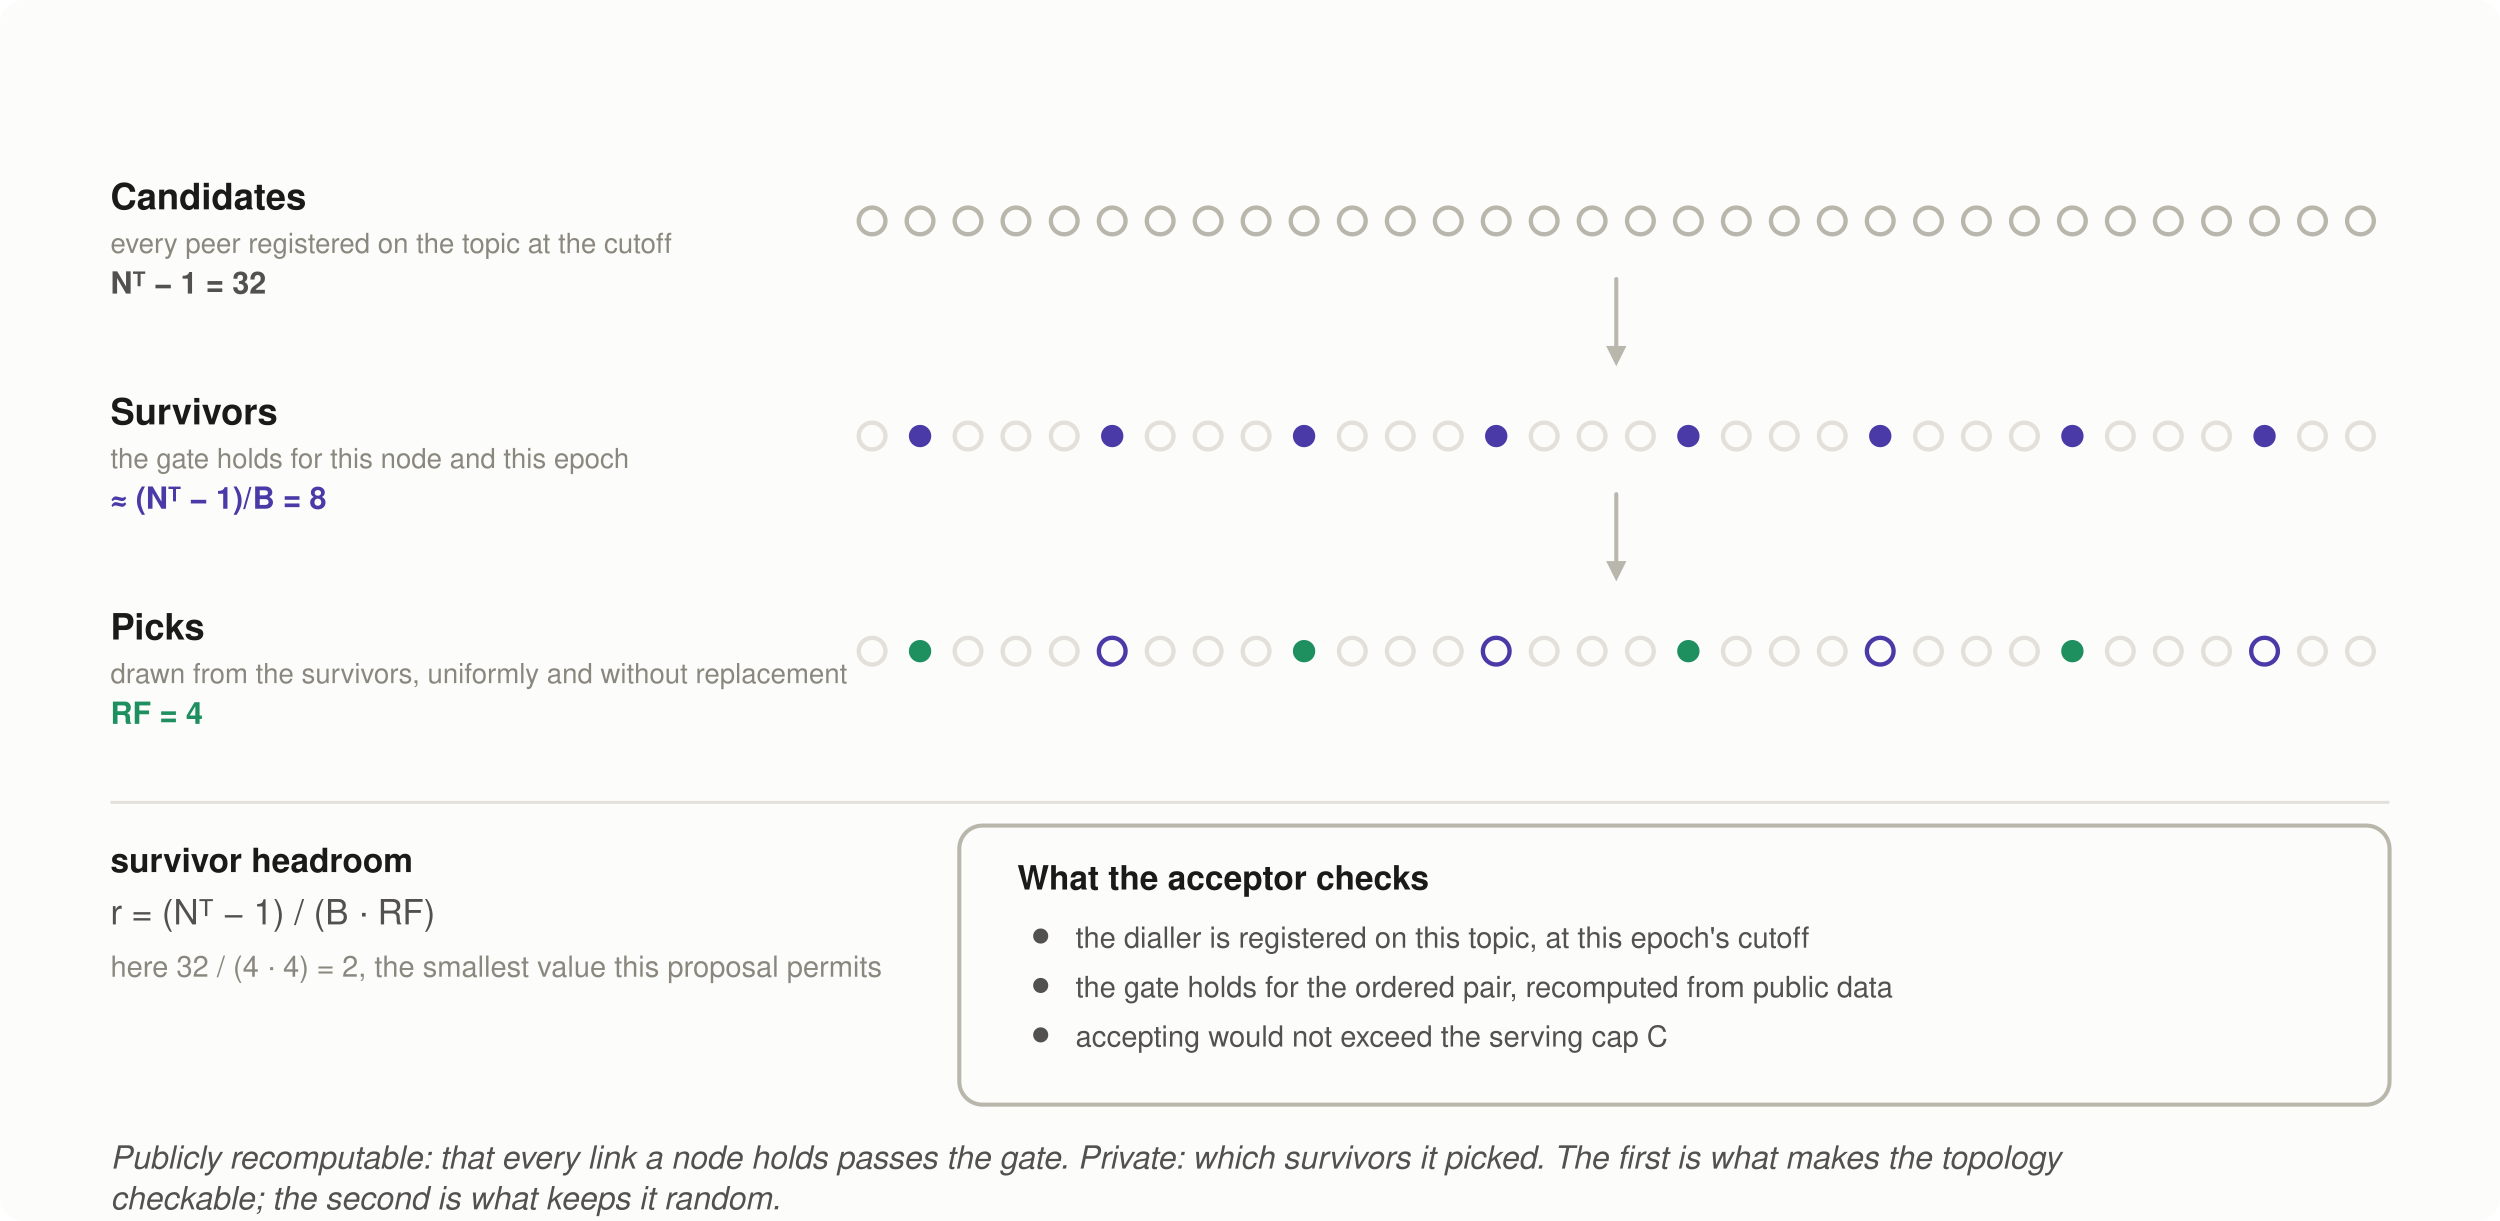
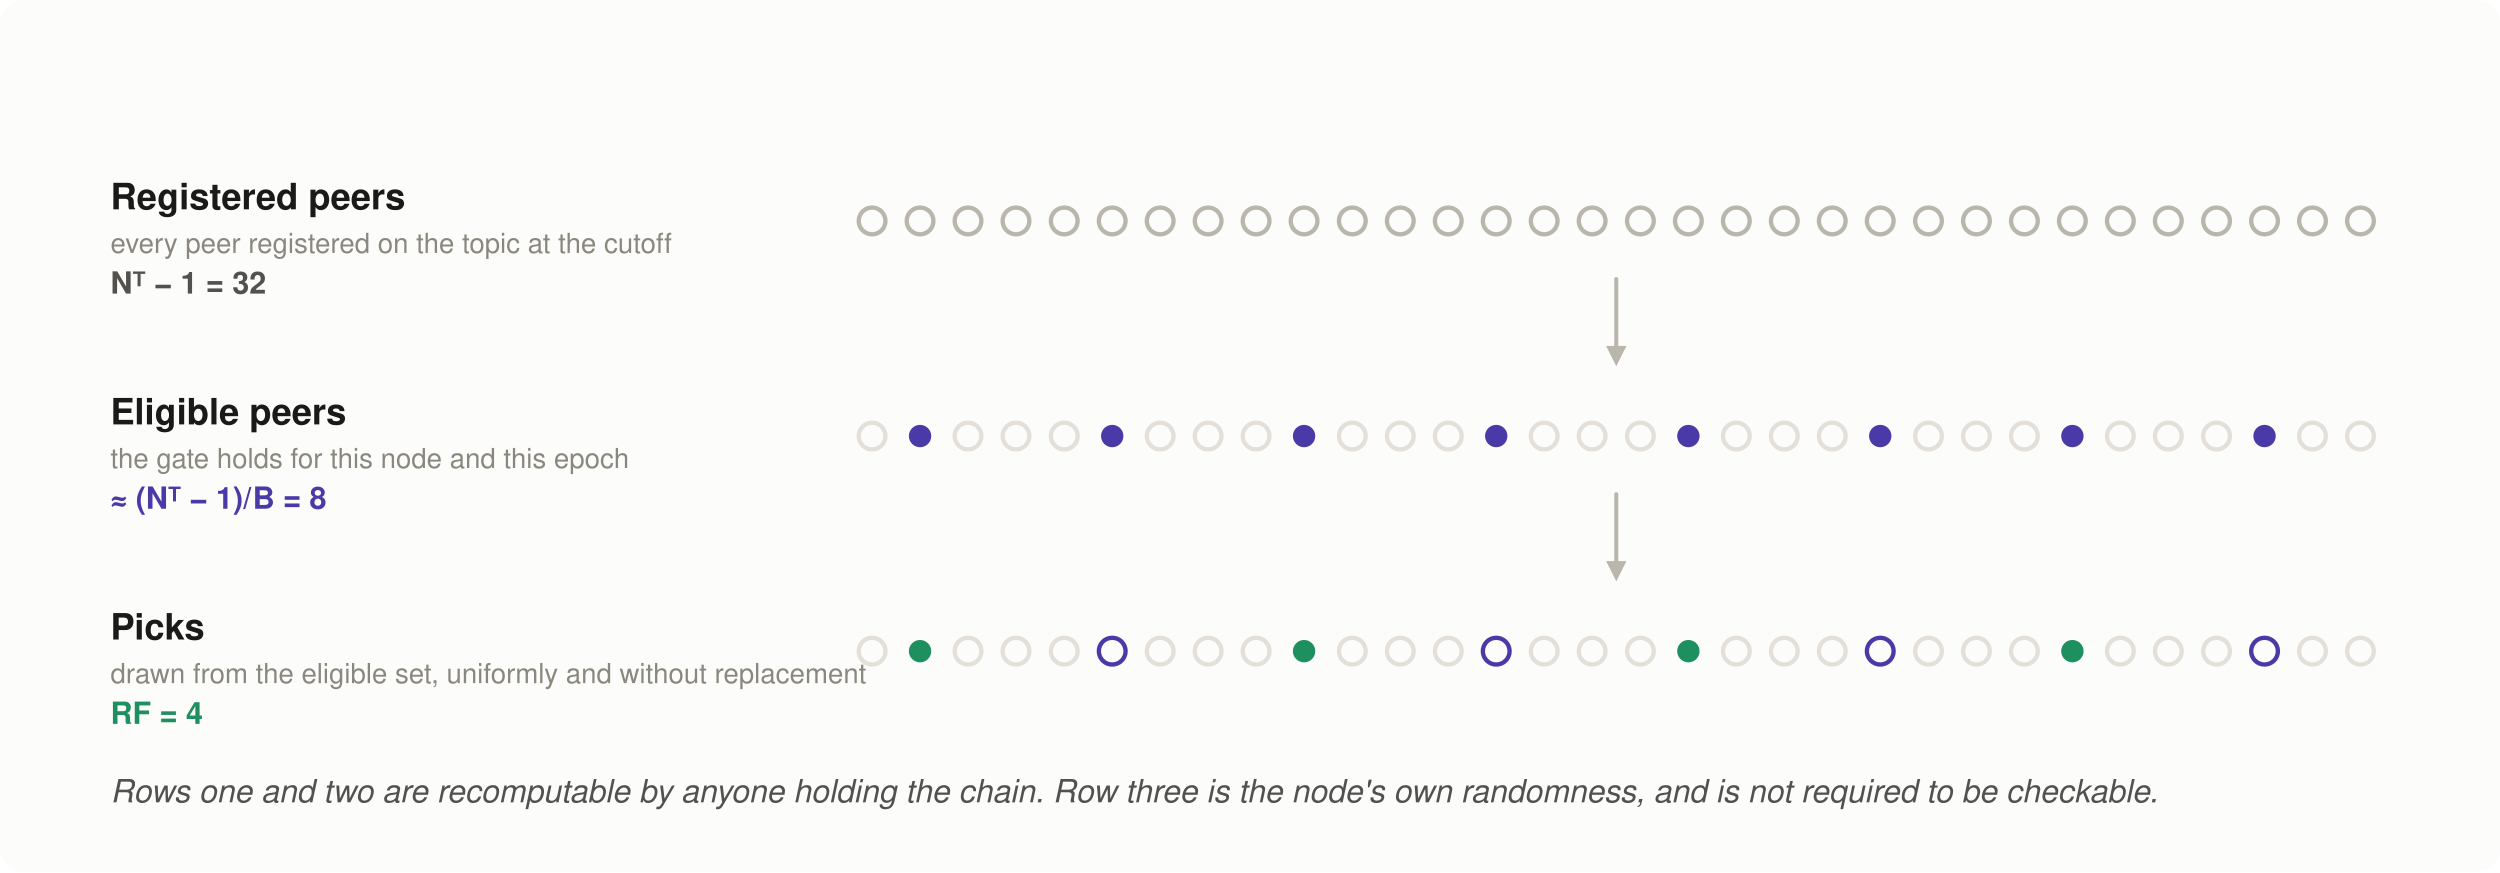
- <svg xmlns="http://www.w3.org/2000/svg" viewBox="0 0 860 420" width="860" height="420" role="img" aria-labelledby="t d">
-   <rect width="860" height="420" rx="8" fill="#fcfcfb" />
-   <text x="38.0" y="72.0" font-size="12.5" fill="#1a1a19" font-family="-apple-system,BlinkMacSystemFont,Segoe UI,Helvetica,Arial,sans-serif" font-weight="600">Candidates</text>
+ <svg xmlns="http://www.w3.org/2000/svg" viewBox="0 0 860 300" width="860" height="300" role="img" aria-labelledby="t d">
+   <rect width="860" height="300" rx="8" fill="#fcfcfb" />
+   <text x="38.0" y="72.0" font-size="12.5" fill="#1a1a19" font-family="-apple-system,BlinkMacSystemFont,Segoe UI,Helvetica,Arial,sans-serif" font-weight="600">Registered peers</text>
  <text x="38.0" y="87.0" font-size="9.5" fill="#8a887e" font-family="-apple-system,BlinkMacSystemFont,Segoe UI,Helvetica,Arial,sans-serif">every peer registered on the topic at the cutoff</text>
  <text x="38.0" y="101.0" font-size="10.5" fill="#52514e" font-family="-apple-system,BlinkMacSystemFont,Segoe UI,Helvetica,Arial,sans-serif" font-weight="600">Nᵀ − 1 = 32</text>
  <circle cx="300.0" cy="76.0" r="4.6" fill="#fcfcfb" stroke="#b9b6ab" stroke-width="1.5" />
  <circle cx="316.5" cy="76.0" r="4.6" fill="#fcfcfb" stroke="#b9b6ab" stroke-width="1.5" />
  <circle cx="333.0" cy="76.0" r="4.6" fill="#fcfcfb" stroke="#b9b6ab" stroke-width="1.5" />
  <circle cx="349.5" cy="76.0" r="4.6" fill="#fcfcfb" stroke="#b9b6ab" stroke-width="1.5" />
  <circle cx="366.1" cy="76.0" r="4.6" fill="#fcfcfb" stroke="#b9b6ab" stroke-width="1.5" />
  <circle cx="382.6" cy="76.0" r="4.6" fill="#fcfcfb" stroke="#b9b6ab" stroke-width="1.5" />
  <circle cx="399.1" cy="76.0" r="4.6" fill="#fcfcfb" stroke="#b9b6ab" stroke-width="1.5" />
  <circle cx="415.6" cy="76.0" r="4.6" fill="#fcfcfb" stroke="#b9b6ab" stroke-width="1.5" />
  <circle cx="432.1" cy="76.0" r="4.6" fill="#fcfcfb" stroke="#b9b6ab" stroke-width="1.5" />
  <circle cx="448.6" cy="76.0" r="4.6" fill="#fcfcfb" stroke="#b9b6ab" stroke-width="1.5" />
  <circle cx="465.2" cy="76.0" r="4.6" fill="#fcfcfb" stroke="#b9b6ab" stroke-width="1.5" />
  <circle cx="481.7" cy="76.0" r="4.6" fill="#fcfcfb" stroke="#b9b6ab" stroke-width="1.5" />
  <circle cx="498.2" cy="76.0" r="4.6" fill="#fcfcfb" stroke="#b9b6ab" stroke-width="1.5" />
  <circle cx="514.7" cy="76.0" r="4.6" fill="#fcfcfb" stroke="#b9b6ab" stroke-width="1.5" />
  <circle cx="531.2" cy="76.0" r="4.6" fill="#fcfcfb" stroke="#b9b6ab" stroke-width="1.5" />
  <circle cx="547.7" cy="76.0" r="4.6" fill="#fcfcfb" stroke="#b9b6ab" stroke-width="1.5" />
  <circle cx="564.3" cy="76.0" r="4.6" fill="#fcfcfb" stroke="#b9b6ab" stroke-width="1.5" />
  <circle cx="580.8" cy="76.0" r="4.6" fill="#fcfcfb" stroke="#b9b6ab" stroke-width="1.5" />
  <circle cx="597.3" cy="76.0" r="4.6" fill="#fcfcfb" stroke="#b9b6ab" stroke-width="1.5" />
  <circle cx="613.8" cy="76.0" r="4.6" fill="#fcfcfb" stroke="#b9b6ab" stroke-width="1.5" />
  <circle cx="630.3" cy="76.0" r="4.6" fill="#fcfcfb" stroke="#b9b6ab" stroke-width="1.5" />
  <circle cx="646.8" cy="76.0" r="4.6" fill="#fcfcfb" stroke="#b9b6ab" stroke-width="1.5" />
  <circle cx="663.4" cy="76.0" r="4.6" fill="#fcfcfb" stroke="#b9b6ab" stroke-width="1.5" />
  <circle cx="679.9" cy="76.0" r="4.6" fill="#fcfcfb" stroke="#b9b6ab" stroke-width="1.5" />
  <circle cx="696.4" cy="76.0" r="4.6" fill="#fcfcfb" stroke="#b9b6ab" stroke-width="1.5" />
  <circle cx="712.9" cy="76.0" r="4.6" fill="#fcfcfb" stroke="#b9b6ab" stroke-width="1.5" />
  <circle cx="729.4" cy="76.0" r="4.6" fill="#fcfcfb" stroke="#b9b6ab" stroke-width="1.5" />
  <circle cx="745.9" cy="76.0" r="4.6" fill="#fcfcfb" stroke="#b9b6ab" stroke-width="1.5" />
  <circle cx="762.5" cy="76.0" r="4.6" fill="#fcfcfb" stroke="#b9b6ab" stroke-width="1.5" />
  <circle cx="779.0" cy="76.0" r="4.6" fill="#fcfcfb" stroke="#b9b6ab" stroke-width="1.5" />
  <circle cx="795.5" cy="76.0" r="4.6" fill="#fcfcfb" stroke="#b9b6ab" stroke-width="1.5" />
  <circle cx="812.0" cy="76.0" r="4.6" fill="#fcfcfb" stroke="#b9b6ab" stroke-width="1.5" />
  <line x1="556.0" y1="96.0" x2="556.0" y2="119.0" stroke="#b9b6ab" stroke-width="1.4" stroke-linecap="round" />
  <polygon points="556.0,126.0 552.5,119.0 559.5,119.0" fill="#b9b6ab" />
-   <text x="38.0" y="146.0" font-size="12.5" fill="#1a1a19" font-family="-apple-system,BlinkMacSystemFont,Segoe UI,Helvetica,Arial,sans-serif" font-weight="600">Survivors</text>
+   <text x="38.0" y="146.0" font-size="12.5" fill="#1a1a19" font-family="-apple-system,BlinkMacSystemFont,Segoe UI,Helvetica,Arial,sans-serif" font-weight="600">Eligible peers</text>
  <text x="38.0" y="161.0" font-size="9.5" fill="#8a887e" font-family="-apple-system,BlinkMacSystemFont,Segoe UI,Helvetica,Arial,sans-serif">the gate holds for this node and this epoch</text>
  <text x="38.0" y="175.0" font-size="10.5" fill="#4a3aa7" font-family="-apple-system,BlinkMacSystemFont,Segoe UI,Helvetica,Arial,sans-serif" font-weight="600">≈ (Nᵀ − 1)/B = 8</text>
  <circle cx="300.0" cy="150.0" r="4.6" fill="#fcfcfb" stroke="#e2e0d8" stroke-width="1.5" />
  <circle cx="316.5" cy="150.0" r="4.6" fill="#4a3aa7" stroke="#fcfcfb" stroke-width="1.5" />
  <circle cx="333.0" cy="150.0" r="4.6" fill="#fcfcfb" stroke="#e2e0d8" stroke-width="1.5" />
  <circle cx="349.5" cy="150.0" r="4.6" fill="#fcfcfb" stroke="#e2e0d8" stroke-width="1.5" />
  <circle cx="366.1" cy="150.0" r="4.6" fill="#fcfcfb" stroke="#e2e0d8" stroke-width="1.5" />
  <circle cx="382.6" cy="150.0" r="4.6" fill="#4a3aa7" stroke="#fcfcfb" stroke-width="1.5" />
  <circle cx="399.1" cy="150.0" r="4.6" fill="#fcfcfb" stroke="#e2e0d8" stroke-width="1.5" />
  <circle cx="415.6" cy="150.0" r="4.6" fill="#fcfcfb" stroke="#e2e0d8" stroke-width="1.5" />
  <circle cx="432.1" cy="150.0" r="4.6" fill="#fcfcfb" stroke="#e2e0d8" stroke-width="1.5" />
  <circle cx="448.6" cy="150.0" r="4.6" fill="#4a3aa7" stroke="#fcfcfb" stroke-width="1.5" />
  <circle cx="465.2" cy="150.0" r="4.6" fill="#fcfcfb" stroke="#e2e0d8" stroke-width="1.5" />
  <circle cx="481.7" cy="150.0" r="4.6" fill="#fcfcfb" stroke="#e2e0d8" stroke-width="1.5" />
  <circle cx="498.2" cy="150.0" r="4.6" fill="#fcfcfb" stroke="#e2e0d8" stroke-width="1.5" />
  <circle cx="514.7" cy="150.0" r="4.6" fill="#4a3aa7" stroke="#fcfcfb" stroke-width="1.5" />
  <circle cx="531.2" cy="150.0" r="4.6" fill="#fcfcfb" stroke="#e2e0d8" stroke-width="1.5" />
  <circle cx="547.7" cy="150.0" r="4.6" fill="#fcfcfb" stroke="#e2e0d8" stroke-width="1.5" />
  <circle cx="564.3" cy="150.0" r="4.6" fill="#fcfcfb" stroke="#e2e0d8" stroke-width="1.5" />
  <circle cx="580.8" cy="150.0" r="4.6" fill="#4a3aa7" stroke="#fcfcfb" stroke-width="1.5" />
  <circle cx="597.3" cy="150.0" r="4.6" fill="#fcfcfb" stroke="#e2e0d8" stroke-width="1.5" />
  <circle cx="613.8" cy="150.0" r="4.6" fill="#fcfcfb" stroke="#e2e0d8" stroke-width="1.5" />
  <circle cx="630.3" cy="150.0" r="4.6" fill="#fcfcfb" stroke="#e2e0d8" stroke-width="1.5" />
  <circle cx="646.8" cy="150.0" r="4.6" fill="#4a3aa7" stroke="#fcfcfb" stroke-width="1.5" />
  <circle cx="663.4" cy="150.0" r="4.6" fill="#fcfcfb" stroke="#e2e0d8" stroke-width="1.5" />
  <circle cx="679.9" cy="150.0" r="4.6" fill="#fcfcfb" stroke="#e2e0d8" stroke-width="1.5" />
  <circle cx="696.4" cy="150.0" r="4.6" fill="#fcfcfb" stroke="#e2e0d8" stroke-width="1.5" />
  <circle cx="712.9" cy="150.0" r="4.6" fill="#4a3aa7" stroke="#fcfcfb" stroke-width="1.5" />
  <circle cx="729.4" cy="150.0" r="4.6" fill="#fcfcfb" stroke="#e2e0d8" stroke-width="1.5" />
  <circle cx="745.9" cy="150.0" r="4.6" fill="#fcfcfb" stroke="#e2e0d8" stroke-width="1.5" />
  <circle cx="762.5" cy="150.0" r="4.6" fill="#fcfcfb" stroke="#e2e0d8" stroke-width="1.5" />
  <circle cx="779.0" cy="150.0" r="4.6" fill="#4a3aa7" stroke="#fcfcfb" stroke-width="1.5" />
  <circle cx="795.5" cy="150.0" r="4.6" fill="#fcfcfb" stroke="#e2e0d8" stroke-width="1.5" />
  <circle cx="812.0" cy="150.0" r="4.6" fill="#fcfcfb" stroke="#e2e0d8" stroke-width="1.5" />
  <line x1="556.0" y1="170.0" x2="556.0" y2="193.0" stroke="#b9b6ab" stroke-width="1.4" stroke-linecap="round" />
  <polygon points="556.0,200.0 552.5,193.0 559.5,193.0" fill="#b9b6ab" />
  <text x="38.0" y="220.0" font-size="12.5" fill="#1a1a19" font-family="-apple-system,BlinkMacSystemFont,Segoe UI,Helvetica,Arial,sans-serif" font-weight="600">Picks</text>
-   <text x="38.0" y="235.0" font-size="9.5" fill="#8a887e" font-family="-apple-system,BlinkMacSystemFont,Segoe UI,Helvetica,Arial,sans-serif">drawn from the survivors, uniformly and without replacement</text>
+   <text x="38.0" y="235.0" font-size="9.5" fill="#8a887e" font-family="-apple-system,BlinkMacSystemFont,Segoe UI,Helvetica,Arial,sans-serif">drawn from the eligible set, uniformly and without replacement</text>
  <text x="38.0" y="249.0" font-size="10.5" fill="#1e8f5e" font-family="-apple-system,BlinkMacSystemFont,Segoe UI,Helvetica,Arial,sans-serif" font-weight="600">RF = 4</text>
  <circle cx="300.0" cy="224.0" r="4.6" fill="#fcfcfb" stroke="#e2e0d8" stroke-width="1.5" />
  <circle cx="316.5" cy="224.0" r="4.6" fill="#1e8f5e" stroke="#fcfcfb" stroke-width="1.5" />
  <circle cx="333.0" cy="224.0" r="4.6" fill="#fcfcfb" stroke="#e2e0d8" stroke-width="1.5" />
  <circle cx="349.5" cy="224.0" r="4.6" fill="#fcfcfb" stroke="#e2e0d8" stroke-width="1.5" />
  <circle cx="366.1" cy="224.0" r="4.6" fill="#fcfcfb" stroke="#e2e0d8" stroke-width="1.5" />
  <circle cx="382.6" cy="224.0" r="4.6" fill="#fcfcfb" stroke="#4a3aa7" stroke-width="1.5" />
  <circle cx="399.1" cy="224.0" r="4.6" fill="#fcfcfb" stroke="#e2e0d8" stroke-width="1.5" />
  <circle cx="415.6" cy="224.0" r="4.6" fill="#fcfcfb" stroke="#e2e0d8" stroke-width="1.5" />
  <circle cx="432.1" cy="224.0" r="4.6" fill="#fcfcfb" stroke="#e2e0d8" stroke-width="1.5" />
  <circle cx="448.6" cy="224.0" r="4.6" fill="#1e8f5e" stroke="#fcfcfb" stroke-width="1.5" />
  <circle cx="465.2" cy="224.0" r="4.6" fill="#fcfcfb" stroke="#e2e0d8" stroke-width="1.5" />
  <circle cx="481.7" cy="224.0" r="4.6" fill="#fcfcfb" stroke="#e2e0d8" stroke-width="1.5" />
  <circle cx="498.2" cy="224.0" r="4.6" fill="#fcfcfb" stroke="#e2e0d8" stroke-width="1.5" />
  <circle cx="514.7" cy="224.0" r="4.6" fill="#fcfcfb" stroke="#4a3aa7" stroke-width="1.5" />
  <circle cx="531.2" cy="224.0" r="4.6" fill="#fcfcfb" stroke="#e2e0d8" stroke-width="1.5" />
  <circle cx="547.7" cy="224.0" r="4.6" fill="#fcfcfb" stroke="#e2e0d8" stroke-width="1.5" />
  <circle cx="564.3" cy="224.0" r="4.6" fill="#fcfcfb" stroke="#e2e0d8" stroke-width="1.5" />
  <circle cx="580.8" cy="224.0" r="4.6" fill="#1e8f5e" stroke="#fcfcfb" stroke-width="1.5" />
  <circle cx="597.3" cy="224.0" r="4.6" fill="#fcfcfb" stroke="#e2e0d8" stroke-width="1.5" />
  <circle cx="613.8" cy="224.0" r="4.6" fill="#fcfcfb" stroke="#e2e0d8" stroke-width="1.5" />
  <circle cx="630.3" cy="224.0" r="4.6" fill="#fcfcfb" stroke="#e2e0d8" stroke-width="1.5" />
  <circle cx="646.8" cy="224.0" r="4.6" fill="#fcfcfb" stroke="#4a3aa7" stroke-width="1.5" />
  <circle cx="663.4" cy="224.0" r="4.6" fill="#fcfcfb" stroke="#e2e0d8" stroke-width="1.5" />
  <circle cx="679.9" cy="224.0" r="4.6" fill="#fcfcfb" stroke="#e2e0d8" stroke-width="1.5" />
  <circle cx="696.4" cy="224.0" r="4.6" fill="#fcfcfb" stroke="#e2e0d8" stroke-width="1.5" />
  <circle cx="712.9" cy="224.0" r="4.6" fill="#1e8f5e" stroke="#fcfcfb" stroke-width="1.5" />
  <circle cx="729.4" cy="224.0" r="4.6" fill="#fcfcfb" stroke="#e2e0d8" stroke-width="1.5" />
  <circle cx="745.9" cy="224.0" r="4.6" fill="#fcfcfb" stroke="#e2e0d8" stroke-width="1.5" />
  <circle cx="762.5" cy="224.0" r="4.6" fill="#fcfcfb" stroke="#e2e0d8" stroke-width="1.5" />
  <circle cx="779.0" cy="224.0" r="4.6" fill="#fcfcfb" stroke="#4a3aa7" stroke-width="1.5" />
  <circle cx="795.5" cy="224.0" r="4.6" fill="#fcfcfb" stroke="#e2e0d8" stroke-width="1.5" />
  <circle cx="812.0" cy="224.0" r="4.6" fill="#fcfcfb" stroke="#e2e0d8" stroke-width="1.5" />
-   <line x1="38.0" y1="276.0" x2="822.0" y2="276.0" stroke="#e2e0d8" stroke-width="1" />
-   <text x="38.0" y="300.0" font-size="11.5" fill="#1a1a19" font-family="-apple-system,BlinkMacSystemFont,Segoe UI,Helvetica,Arial,sans-serif" font-weight="600">survivor headroom</text>
-   <text x="38.0" y="318.0" font-size="12" fill="#52514e" font-family="-apple-system,BlinkMacSystemFont,Segoe UI,Helvetica,Arial,sans-serif">r = (Nᵀ − 1) / (B · RF)</text>
-   <text x="38.0" y="336.0" font-size="10" fill="#8a887e" font-family="-apple-system,BlinkMacSystemFont,Segoe UI,Helvetica,Arial,sans-serif">here 32 / (4 · 4) = 2, the smallest value this proposal permits</text>
-   <rect x="330.0" y="284.0" width="492.0" height="96.0" rx="8" fill="#fcfcfb" stroke="#b9b6ab" stroke-width="1.4" />
-   <text x="350.0" y="306.0" font-size="11.5" fill="#1a1a19" font-family="-apple-system,BlinkMacSystemFont,Segoe UI,Helvetica,Arial,sans-serif" font-weight="600">What the acceptor checks</text>
-   <circle cx="358.0" cy="322.0" r="2.6" fill="#52514e" />
-   <text x="370.0" y="326.0" font-size="10" fill="#52514e" font-family="-apple-system,BlinkMacSystemFont,Segoe UI,Helvetica,Arial,sans-serif">the dialler is registered on this topic, at this epoch's cutoff</text>
-   <circle cx="358.0" cy="339.0" r="2.6" fill="#52514e" />
-   <text x="370.0" y="343.0" font-size="10" fill="#52514e" font-family="-apple-system,BlinkMacSystemFont,Segoe UI,Helvetica,Arial,sans-serif">the gate holds for the ordered pair, recomputed from public data</text>
-   <circle cx="358.0" cy="356.0" r="2.6" fill="#52514e" />
-   <text x="370.0" y="360.0" font-size="10" fill="#52514e" font-family="-apple-system,BlinkMacSystemFont,Segoe UI,Helvetica,Arial,sans-serif">accepting would not exceed the serving cap C</text>
-   <text x="38.0" y="402.0" font-size="11" fill="#52514e" font-family="-apple-system,BlinkMacSystemFont,Segoe UI,Helvetica,Arial,sans-serif" font-style="italic">Publicly recomputable: that every link a node holds passes the gate. Private: which survivors it picked. The first is what makes the topology</text>
-   <text x="38.0" y="416.0" font-size="11" fill="#52514e" font-family="-apple-system,BlinkMacSystemFont,Segoe UI,Helvetica,Arial,sans-serif" font-style="italic">checkable; the second is what keeps it random.</text>
+   <text x="38.0" y="276.0" font-size="11" fill="#52514e" font-family="-apple-system,BlinkMacSystemFont,Segoe UI,Helvetica,Arial,sans-serif" font-style="italic">Rows one and two are recomputable by anyone holding the chain. Row three is the node's own randomness, and is not required to be checkable.</text>
</svg>
